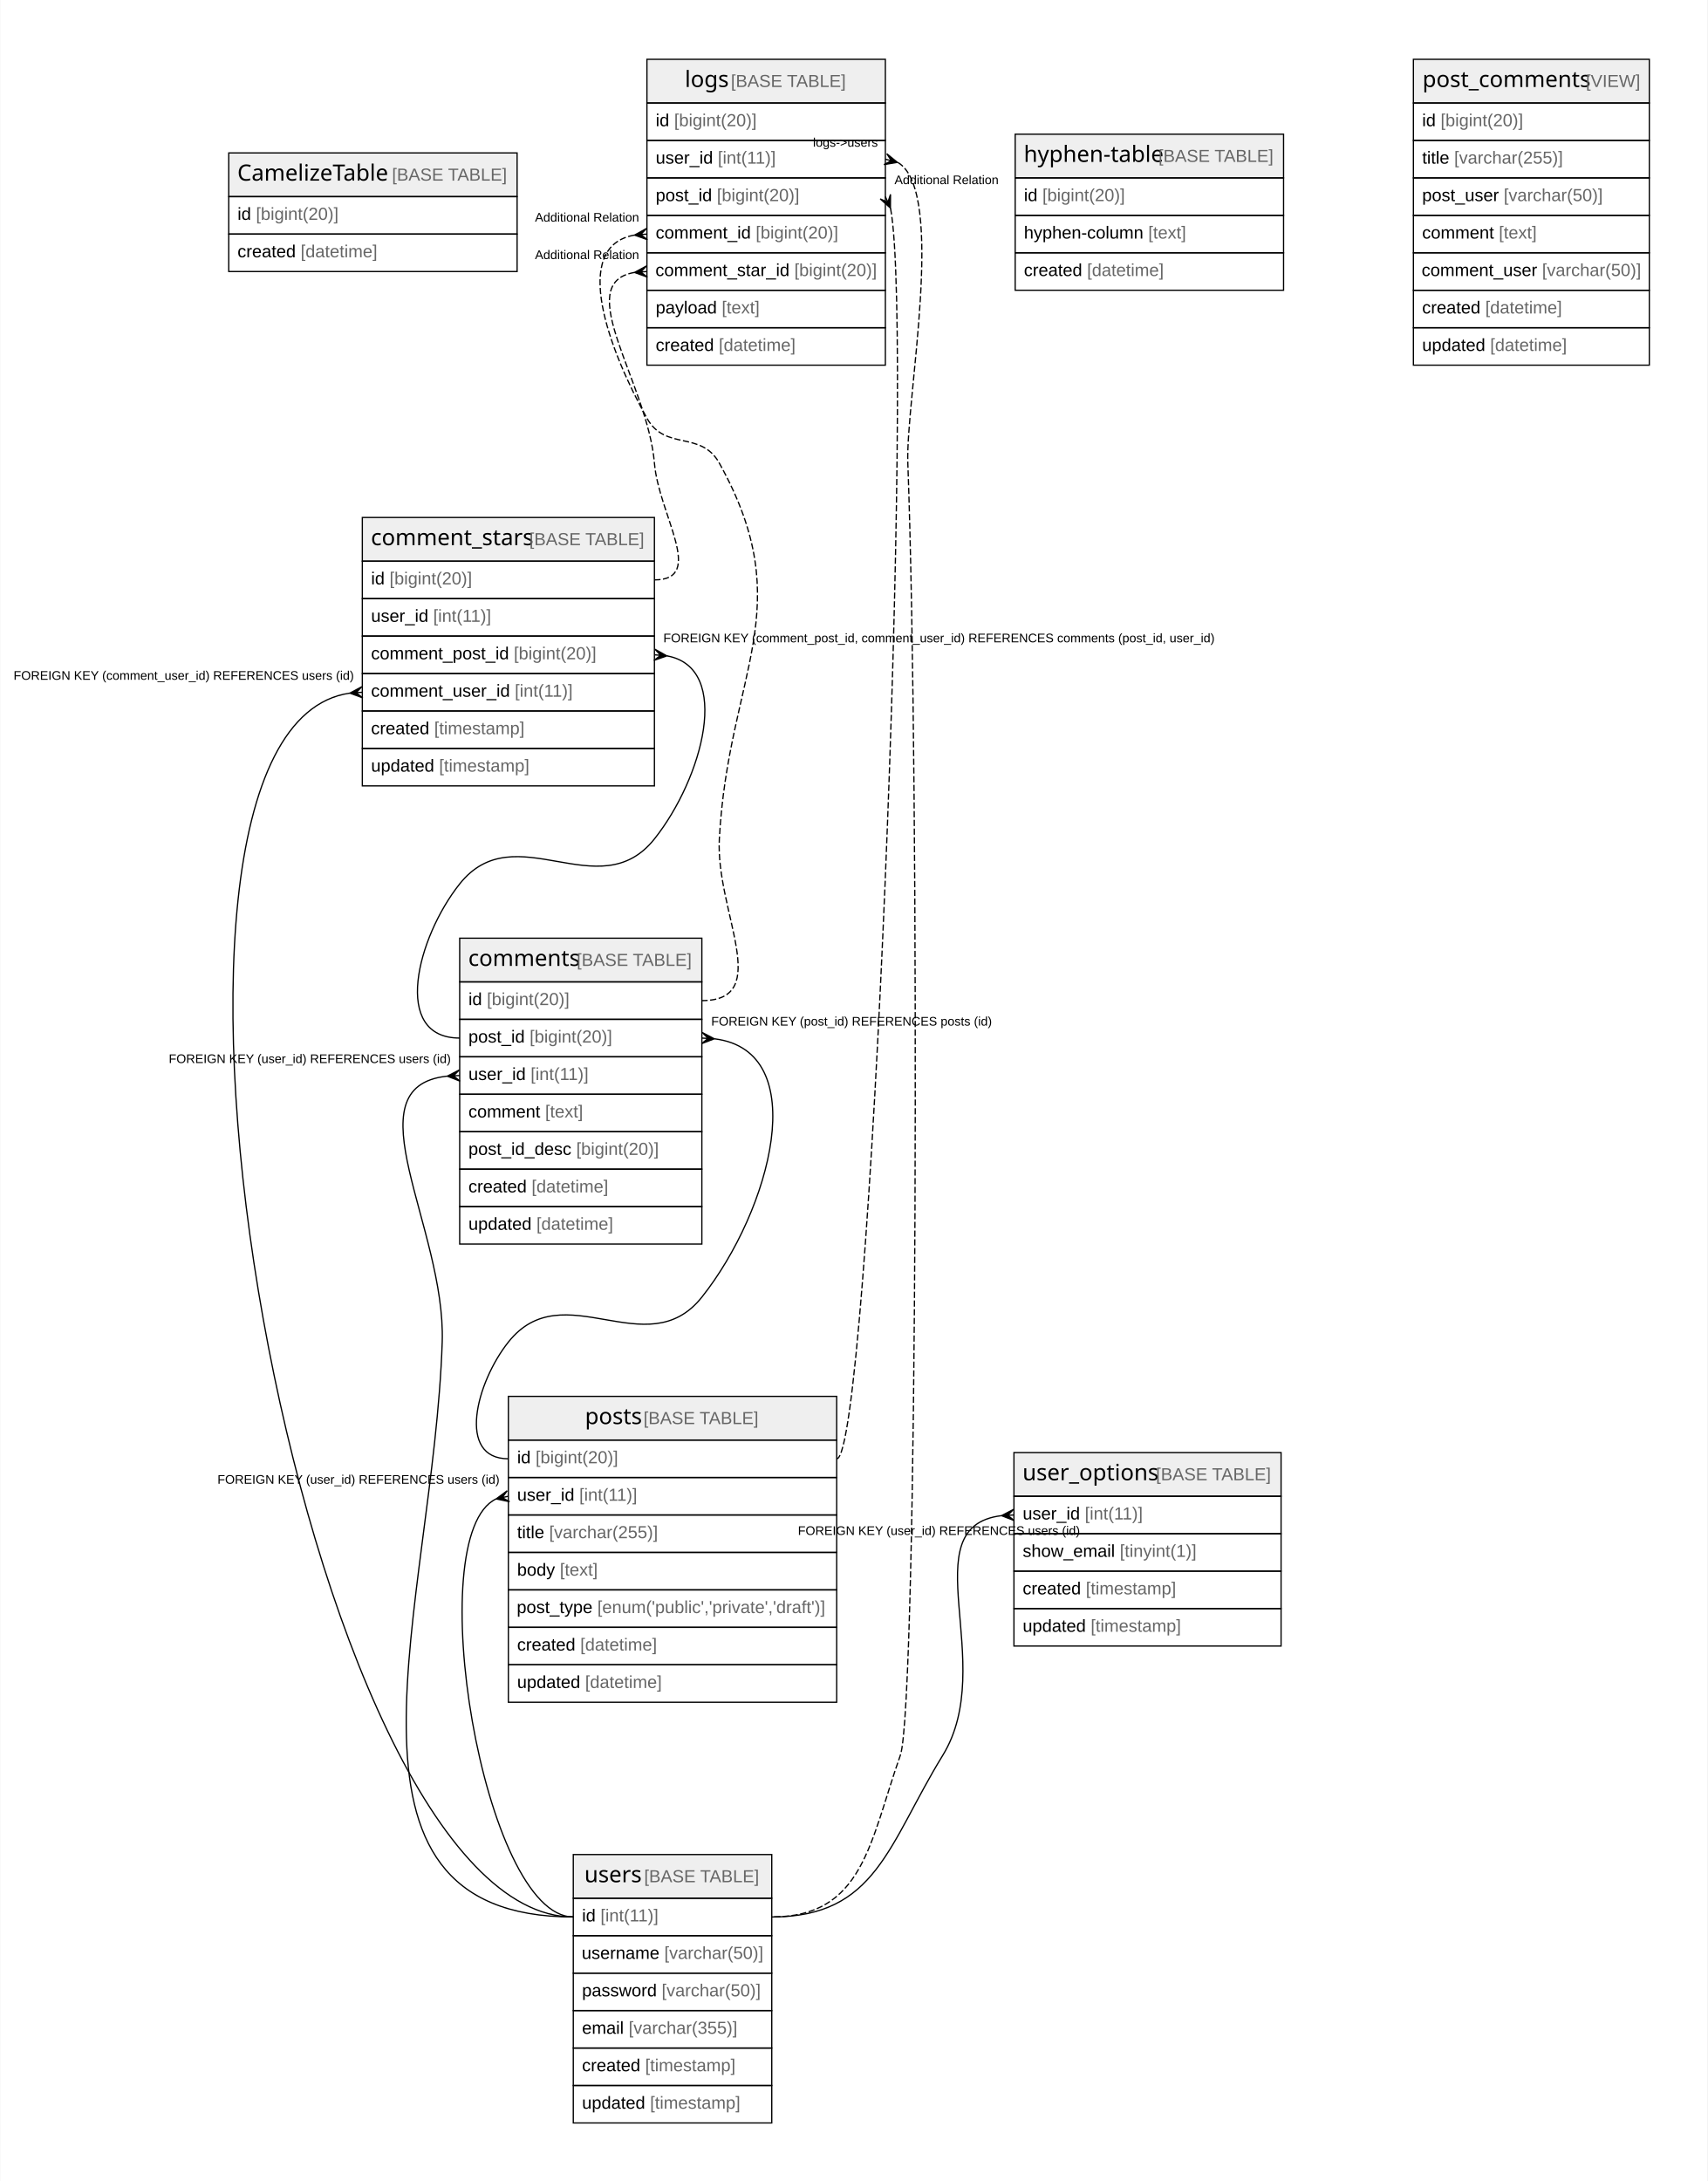
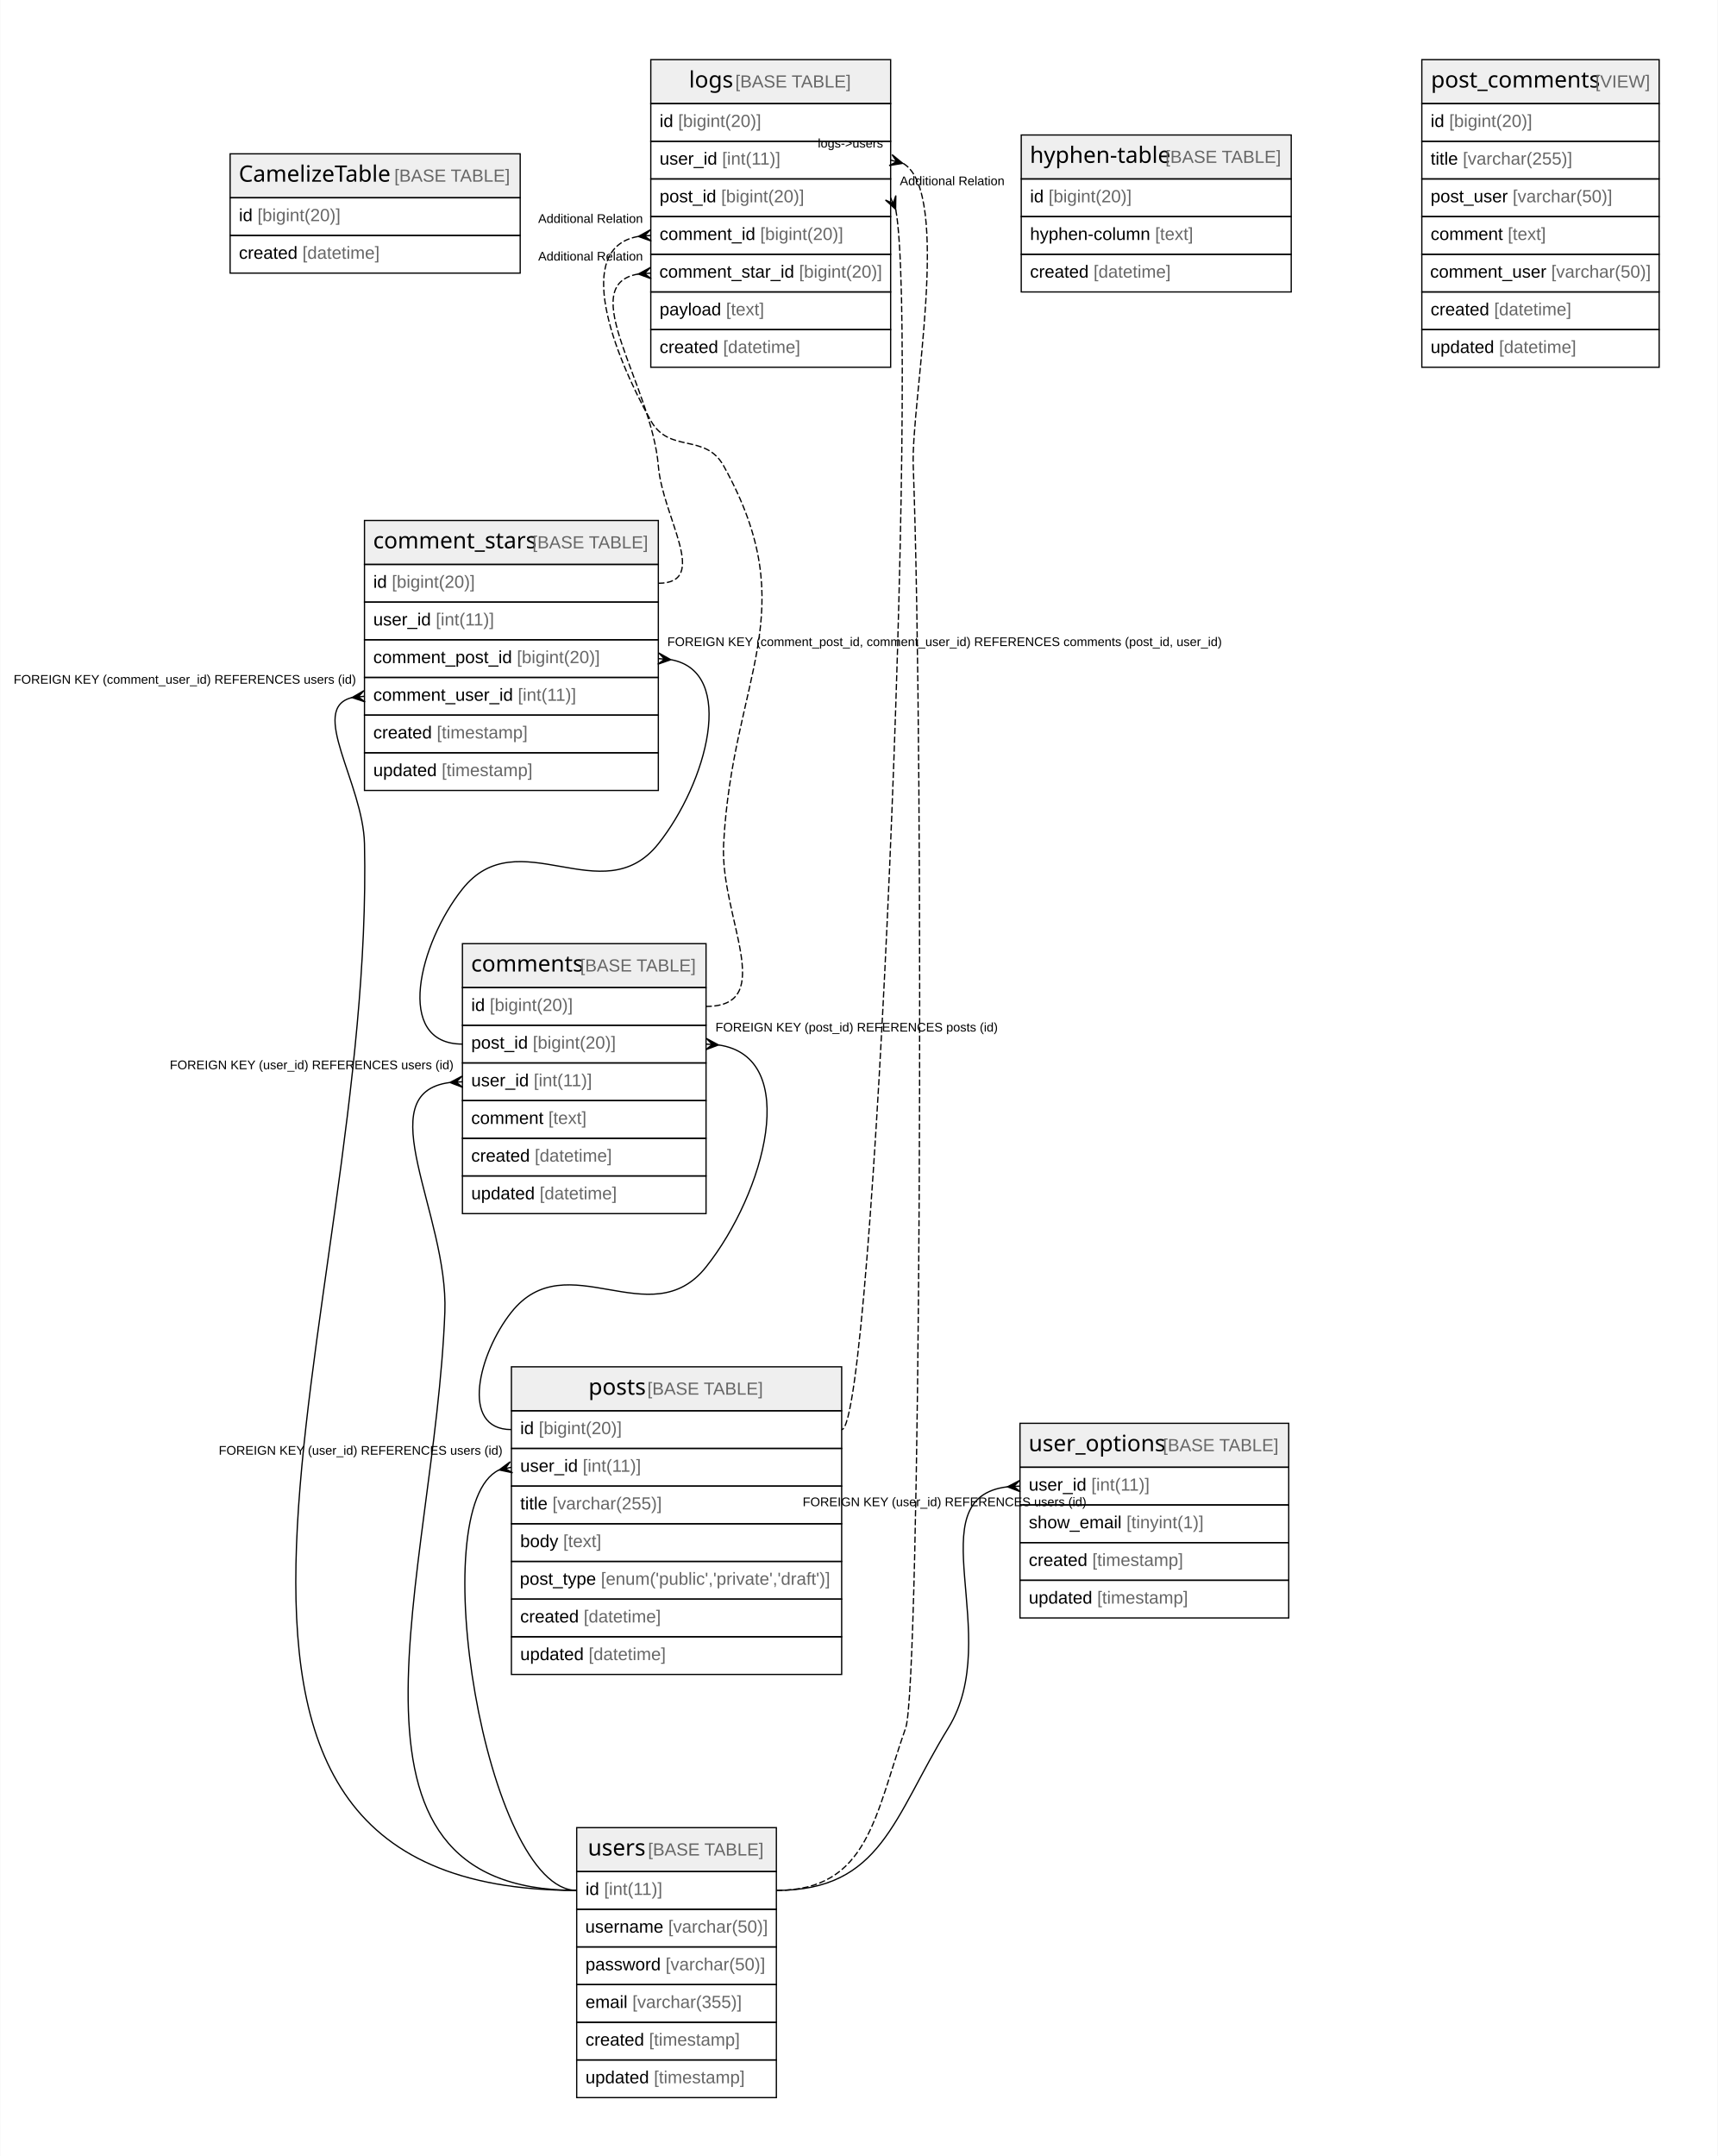
- <svg xmlns="http://www.w3.org/2000/svg" width="1368pt" height="1747pt" viewBox="0.00 0.00 1367.50 1747.00">
-   <g id="graph0" class="graph" transform="scale(1 1) rotate(0) translate(4 1743)">
-     <polygon fill="#ffffff" stroke="transparent" points="-4,4 -4,-1743 1363.5,-1743 1363.5,4 -4,4" />
+ <svg xmlns="http://www.w3.org/2000/svg" width="1368pt" height="1717pt" viewBox="0.00 0.00 1367.50 1717.00">
+   <g id="graph0" class="graph" transform="scale(1 1) rotate(0) translate(4 1713)">
+     <polygon fill="#ffffff" stroke="transparent" points="-4,4 -4,-1713 1363.5,-1713 1363.5,4 -4,4" />
    <g id="node1" class="node">
-       <polygon fill="#efefef" stroke="transparent" points="179,-1585.5 179,-1620.5 410,-1620.5 410,-1585.5 179,-1585.5" />
-       <polygon fill="none" stroke="#000000" points="179,-1585.5 179,-1620.5 410,-1620.5 410,-1585.5 179,-1585.5" />
-       <text text-anchor="start" x="185.872" y="-1598.3" font-family="Arial Bold" font-size="18.00" fill="#000000">CamelizeTable</text>
-       <text text-anchor="start" x="305.874" y="-1598.3" font-family="Arial" font-size="14.00" fill="#000000"> </text>
-       <text text-anchor="start" x="309.765" y="-1598.3" font-family="Arial" font-size="14.00" fill="#666666">[BASE TABLE]</text>
-       <polygon fill="none" stroke="#000000" points="179,-1555.5 179,-1585.5 410,-1585.5 410,-1555.5 179,-1555.5" />
-       <text text-anchor="start" x="186" y="-1566.9" font-family="Arial" font-size="14.00" fill="#000000">id </text>
-       <text text-anchor="start" x="200.78" y="-1566.9" font-family="Arial" font-size="14.00" fill="#666666">[bigint(20)]</text>
+       <polygon fill="#efefef" stroke="transparent" points="179,-1555.5 179,-1590.5 410,-1590.5 410,-1555.5 179,-1555.5" />
+       <polygon fill="none" stroke="#000000" points="179,-1555.5 179,-1590.5 410,-1590.5 410,-1555.5 179,-1555.5" />
+       <text text-anchor="start" x="185.872" y="-1568.3" font-family="Arial Bold" font-size="18.00" fill="#000000">CamelizeTable</text>
+       <text text-anchor="start" x="305.874" y="-1568.3" font-family="Arial" font-size="14.00" fill="#000000"> </text>
+       <text text-anchor="start" x="309.765" y="-1568.3" font-family="Arial" font-size="14.00" fill="#666666">[BASE TABLE]</text>
      <polygon fill="none" stroke="#000000" points="179,-1525.5 179,-1555.5 410,-1555.5 410,-1525.5 179,-1525.5" />
-       <text text-anchor="start" x="186" y="-1536.9" font-family="Arial" font-size="14.00" fill="#000000">created </text>
-       <text text-anchor="start" x="236.572" y="-1536.9" font-family="Arial" font-size="14.00" fill="#666666">[datetime]</text>
+       <text text-anchor="start" x="186" y="-1536.9" font-family="Arial" font-size="14.00" fill="#000000">id </text>
+       <text text-anchor="start" x="200.78" y="-1536.9" font-family="Arial" font-size="14.00" fill="#666666">[bigint(20)]</text>
+       <polygon fill="none" stroke="#000000" points="179,-1495.5 179,-1525.5 410,-1525.5 410,-1495.5 179,-1495.5" />
+       <text text-anchor="start" x="186" y="-1506.9" font-family="Arial" font-size="14.00" fill="#000000">created </text>
+       <text text-anchor="start" x="236.572" y="-1506.9" font-family="Arial" font-size="14.00" fill="#666666">[datetime]</text>
    </g>
    <g id="node2" class="node">
-       <polygon fill="#efefef" stroke="transparent" points="286,-1293.5 286,-1328.5 520,-1328.5 520,-1293.5 286,-1293.5" />
-       <polygon fill="none" stroke="#000000" points="286,-1293.5 286,-1328.5 520,-1328.5 520,-1293.5 286,-1293.5" />
-       <text text-anchor="start" x="292.867" y="-1306.3" font-family="Arial Bold" font-size="18.00" fill="#000000">comment_stars</text>
-       <text text-anchor="start" x="415.879" y="-1306.3" font-family="Arial" font-size="14.00" fill="#000000"> </text>
-       <text text-anchor="start" x="419.77" y="-1306.3" font-family="Arial" font-size="14.00" fill="#666666">[BASE TABLE]</text>
-       <polygon fill="none" stroke="#000000" points="286,-1263.5 286,-1293.5 520,-1293.5 520,-1263.5 286,-1263.5" />
-       <text text-anchor="start" x="293" y="-1274.9" font-family="Arial" font-size="14.00" fill="#000000">id </text>
-       <text text-anchor="start" x="307.78" y="-1274.9" font-family="Arial" font-size="14.00" fill="#666666">[bigint(20)]</text>
+       <polygon fill="#efefef" stroke="transparent" points="286,-1263.5 286,-1298.5 520,-1298.5 520,-1263.5 286,-1263.5" />
+       <polygon fill="none" stroke="#000000" points="286,-1263.5 286,-1298.5 520,-1298.5 520,-1263.5 286,-1263.5" />
+       <text text-anchor="start" x="292.867" y="-1276.3" font-family="Arial Bold" font-size="18.00" fill="#000000">comment_stars</text>
+       <text text-anchor="start" x="415.879" y="-1276.3" font-family="Arial" font-size="14.00" fill="#000000"> </text>
+       <text text-anchor="start" x="419.77" y="-1276.3" font-family="Arial" font-size="14.00" fill="#666666">[BASE TABLE]</text>
      <polygon fill="none" stroke="#000000" points="286,-1233.5 286,-1263.5 520,-1263.5 520,-1233.5 286,-1233.5" />
-       <text text-anchor="start" x="293" y="-1244.9" font-family="Arial" font-size="14.00" fill="#000000">user_id </text>
-       <text text-anchor="start" x="342.788" y="-1244.9" font-family="Arial" font-size="14.00" fill="#666666">[int(11)]</text>
+       <text text-anchor="start" x="293" y="-1244.9" font-family="Arial" font-size="14.00" fill="#000000">id </text>
+       <text text-anchor="start" x="307.78" y="-1244.9" font-family="Arial" font-size="14.00" fill="#666666">[bigint(20)]</text>
      <polygon fill="none" stroke="#000000" points="286,-1203.5 286,-1233.5 520,-1233.5 520,-1203.5 286,-1203.5" />
-       <text text-anchor="start" x="293" y="-1214.9" font-family="Arial" font-size="14.00" fill="#000000">comment_post_id </text>
-       <text text-anchor="start" x="407.36" y="-1214.9" font-family="Arial" font-size="14.00" fill="#666666">[bigint(20)]</text>
+       <text text-anchor="start" x="293" y="-1214.9" font-family="Arial" font-size="14.00" fill="#000000">user_id </text>
+       <text text-anchor="start" x="342.788" y="-1214.9" font-family="Arial" font-size="14.00" fill="#666666">[int(11)]</text>
      <polygon fill="none" stroke="#000000" points="286,-1173.5 286,-1203.5 520,-1203.5 520,-1173.5 286,-1173.5" />
-       <text text-anchor="start" x="293" y="-1184.9" font-family="Arial" font-size="14.00" fill="#000000">comment_user_id </text>
-       <text text-anchor="start" x="408.13" y="-1184.9" font-family="Arial" font-size="14.00" fill="#666666">[int(11)]</text>
+       <text text-anchor="start" x="293" y="-1184.9" font-family="Arial" font-size="14.00" fill="#000000">comment_post_id </text>
+       <text text-anchor="start" x="407.36" y="-1184.9" font-family="Arial" font-size="14.00" fill="#666666">[bigint(20)]</text>
      <polygon fill="none" stroke="#000000" points="286,-1143.5 286,-1173.5 520,-1173.5 520,-1143.5 286,-1143.5" />
-       <text text-anchor="start" x="293" y="-1154.9" font-family="Arial" font-size="14.00" fill="#000000">created </text>
-       <text text-anchor="start" x="343.572" y="-1154.9" font-family="Arial" font-size="14.00" fill="#666666">[timestamp]</text>
+       <text text-anchor="start" x="293" y="-1154.9" font-family="Arial" font-size="14.00" fill="#000000">comment_user_id </text>
+       <text text-anchor="start" x="408.13" y="-1154.9" font-family="Arial" font-size="14.00" fill="#666666">[int(11)]</text>
      <polygon fill="none" stroke="#000000" points="286,-1113.5 286,-1143.5 520,-1143.5 520,-1113.5 286,-1113.5" />
-       <text text-anchor="start" x="293" y="-1124.9" font-family="Arial" font-size="14.00" fill="#000000">updated </text>
-       <text text-anchor="start" x="347.477" y="-1124.9" font-family="Arial" font-size="14.00" fill="#666666">[timestamp]</text>
+       <text text-anchor="start" x="293" y="-1124.9" font-family="Arial" font-size="14.00" fill="#000000">created </text>
+       <text text-anchor="start" x="343.572" y="-1124.9" font-family="Arial" font-size="14.00" fill="#666666">[timestamp]</text>
+       <polygon fill="none" stroke="#000000" points="286,-1083.5 286,-1113.5 520,-1113.5 520,-1083.5 286,-1083.5" />
+       <text text-anchor="start" x="293" y="-1094.9" font-family="Arial" font-size="14.00" fill="#000000">updated </text>
+       <text text-anchor="start" x="347.477" y="-1094.9" font-family="Arial" font-size="14.00" fill="#666666">[timestamp]</text>
    </g>
    <g id="node3" class="node">
-       <polygon fill="#efefef" stroke="transparent" points="364,-956.5 364,-991.5 558,-991.5 558,-956.5 364,-956.5" />
-       <polygon fill="none" stroke="#000000" points="364,-956.5 364,-991.5 558,-991.5 558,-956.5 364,-956.5" />
-       <text text-anchor="start" x="370.87" y="-969.3" font-family="Arial Bold" font-size="18.00" fill="#000000">comments</text>
-       <text text-anchor="start" x="453.876" y="-969.3" font-family="Arial" font-size="14.00" fill="#000000"> </text>
-       <text text-anchor="start" x="457.766" y="-969.3" font-family="Arial" font-size="14.00" fill="#666666">[BASE TABLE]</text>
-       <polygon fill="none" stroke="#000000" points="364,-926.5 364,-956.5 558,-956.5 558,-926.5 364,-926.5" />
-       <text text-anchor="start" x="371" y="-937.9" font-family="Arial" font-size="14.00" fill="#000000">id </text>
-       <text text-anchor="start" x="385.78" y="-937.9" font-family="Arial" font-size="14.00" fill="#666666">[bigint(20)]</text>
+       <polygon fill="#efefef" stroke="transparent" points="364,-926.5 364,-961.5 558,-961.5 558,-926.5 364,-926.5" />
+       <polygon fill="none" stroke="#000000" points="364,-926.5 364,-961.5 558,-961.5 558,-926.5 364,-926.5" />
+       <text text-anchor="start" x="370.87" y="-939.3" font-family="Arial Bold" font-size="18.00" fill="#000000">comments</text>
+       <text text-anchor="start" x="453.876" y="-939.3" font-family="Arial" font-size="14.00" fill="#000000"> </text>
+       <text text-anchor="start" x="457.766" y="-939.3" font-family="Arial" font-size="14.00" fill="#666666">[BASE TABLE]</text>
      <polygon fill="none" stroke="#000000" points="364,-896.5 364,-926.5 558,-926.5 558,-896.5 364,-896.5" />
-       <text text-anchor="start" x="371" y="-907.9" font-family="Arial" font-size="14.00" fill="#000000">post_id </text>
-       <text text-anchor="start" x="420.018" y="-907.9" font-family="Arial" font-size="14.00" fill="#666666">[bigint(20)]</text>
+       <text text-anchor="start" x="371" y="-907.9" font-family="Arial" font-size="14.00" fill="#000000">id </text>
+       <text text-anchor="start" x="385.78" y="-907.9" font-family="Arial" font-size="14.00" fill="#666666">[bigint(20)]</text>
      <polygon fill="none" stroke="#000000" points="364,-866.5 364,-896.5 558,-896.5 558,-866.5 364,-866.5" />
-       <text text-anchor="start" x="371" y="-877.9" font-family="Arial" font-size="14.00" fill="#000000">user_id </text>
-       <text text-anchor="start" x="420.788" y="-877.9" font-family="Arial" font-size="14.00" fill="#666666">[int(11)]</text>
+       <text text-anchor="start" x="371" y="-877.9" font-family="Arial" font-size="14.00" fill="#000000">post_id </text>
+       <text text-anchor="start" x="420.018" y="-877.9" font-family="Arial" font-size="14.00" fill="#666666">[bigint(20)]</text>
      <polygon fill="none" stroke="#000000" points="364,-836.5 364,-866.5 558,-866.5 558,-836.5 364,-836.5" />
-       <text text-anchor="start" x="371" y="-847.9" font-family="Arial" font-size="14.00" fill="#000000">comment </text>
-       <text text-anchor="start" x="432.45" y="-847.9" font-family="Arial" font-size="14.00" fill="#666666">[text]</text>
+       <text text-anchor="start" x="371" y="-847.9" font-family="Arial" font-size="14.00" fill="#000000">user_id </text>
+       <text text-anchor="start" x="420.788" y="-847.9" font-family="Arial" font-size="14.00" fill="#666666">[int(11)]</text>
      <polygon fill="none" stroke="#000000" points="364,-806.5 364,-836.5 558,-836.5 558,-806.5 364,-806.5" />
-       <text text-anchor="start" x="371" y="-817.9" font-family="Arial" font-size="14.00" fill="#000000">post_id_desc </text>
-       <text text-anchor="start" x="457.366" y="-817.9" font-family="Arial" font-size="14.00" fill="#666666">[bigint(20)]</text>
+       <text text-anchor="start" x="371" y="-817.9" font-family="Arial" font-size="14.00" fill="#000000">comment </text>
+       <text text-anchor="start" x="432.45" y="-817.9" font-family="Arial" font-size="14.00" fill="#666666">[text]</text>
      <polygon fill="none" stroke="#000000" points="364,-776.5 364,-806.5 558,-806.5 558,-776.5 364,-776.5" />
      <text text-anchor="start" x="371" y="-787.9" font-family="Arial" font-size="14.00" fill="#000000">created </text>
      <text text-anchor="start" x="421.572" y="-787.9" font-family="Arial" font-size="14.00" fill="#666666">[datetime]</text>
      <polygon fill="none" stroke="#000000" points="364,-746.5 364,-776.5 558,-776.5 558,-746.5 364,-746.5" />
      <text text-anchor="start" x="371" y="-757.9" font-family="Arial" font-size="14.00" fill="#000000">updated </text>
      <text text-anchor="start" x="425.477" y="-757.9" font-family="Arial" font-size="14.00" fill="#666666">[datetime]</text>
    </g>
    <g id="edge2" class="edge">
-       <path fill="none" stroke="#000000" d="M530.284,-1217.6C582.701,-1207.747 558.5,-1119.397 520,-1071 475.702,-1015.315 408.298,-1090.685 364,-1035 329.829,-992.045 309.111,-911.5 364,-911.5" />
-       <polygon fill="#000000" stroke="#000000" points="529.962,-1217.628 519.607,-1214.017 524.981,-1218.064 520,-1218.5 520,-1218.5 520,-1218.5 524.981,-1218.064 520.393,-1222.983 529.962,-1217.628 529.962,-1217.628" />
-       <text text-anchor="start" x="527.144" y="-1228.5" font-family="Arial" font-size="10.00" fill="#000000">FOREIGN KEY (comment_post_id, comment_user_id) REFERENCES comments (post_id, user_id)</text>
+       <path fill="none" stroke="#000000" d="M530.284,-1187.6C582.701,-1177.747 558.5,-1089.397 520,-1041 475.702,-985.315 408.298,-1060.685 364,-1005 329.829,-962.045 309.111,-881.5 364,-881.5" />
+       <polygon fill="#000000" stroke="#000000" points="529.962,-1187.628 519.607,-1184.017 524.981,-1188.064 520,-1188.5 520,-1188.5 520,-1188.5 524.981,-1188.064 520.393,-1192.983 529.962,-1187.628 529.962,-1187.628" />
+       <text text-anchor="start" x="527.144" y="-1198.5" font-family="Arial" font-size="10.00" fill="#000000">FOREIGN KEY (comment_post_id, comment_user_id) REFERENCES comments (post_id, user_id)</text>
    </g>
    <g id="node9" class="node">
      <polygon fill="#efefef" stroke="transparent" points="455,-222.5 455,-257.5 614,-257.5 614,-222.5 455,-222.5" />
      <polygon fill="none" stroke="#000000" points="455,-222.5 455,-257.5 614,-257.5 614,-222.5 455,-222.5" />
      <text text-anchor="start" x="463.871" y="-235.3" font-family="Arial Bold" font-size="18.00" fill="#000000">users</text>
      <text text-anchor="start" x="507.875" y="-235.3" font-family="Arial" font-size="14.00" fill="#000000"> </text>
      <text text-anchor="start" x="511.766" y="-235.3" font-family="Arial" font-size="14.00" fill="#666666">[BASE TABLE]</text>
      <polygon fill="none" stroke="#000000" points="455,-192.5 455,-222.5 614,-222.5 614,-192.5 455,-192.5" />
      <text text-anchor="start" x="462" y="-203.9" font-family="Arial" font-size="14.00" fill="#000000">id </text>
      <text text-anchor="start" x="476.78" y="-203.9" font-family="Arial" font-size="14.00" fill="#666666">[int(11)]</text>
      <polygon fill="none" stroke="#000000" points="455,-162.5 455,-192.5 614,-192.5 614,-162.5 455,-162.5" />
      <text text-anchor="start" x="461.769" y="-173.9" font-family="Arial" font-size="14.00" fill="#000000">username </text>
      <text text-anchor="start" x="527.894" y="-173.9" font-family="Arial" font-size="14.00" fill="#666666">[varchar(50)]</text>
      <polygon fill="none" stroke="#000000" points="455,-132.5 455,-162.5 614,-162.5 614,-132.5 455,-132.5" />
      <text text-anchor="start" x="462" y="-143.9" font-family="Arial" font-size="14.00" fill="#000000">password </text>
      <text text-anchor="start" x="525.788" y="-143.9" font-family="Arial" font-size="14.00" fill="#666666">[varchar(50)]</text>
      <polygon fill="none" stroke="#000000" points="455,-102.5 455,-132.5 614,-132.5 614,-102.5 455,-102.5" />
      <text text-anchor="start" x="462" y="-113.9" font-family="Arial" font-size="14.00" fill="#000000">email </text>
      <text text-anchor="start" x="499.33" y="-113.9" font-family="Arial" font-size="14.00" fill="#666666">[varchar(355)]</text>
      <polygon fill="none" stroke="#000000" points="455,-72.5 455,-102.5 614,-102.5 614,-72.5 455,-72.5" />
      <text text-anchor="start" x="462" y="-83.9" font-family="Arial" font-size="14.00" fill="#000000">created </text>
      <text text-anchor="start" x="512.572" y="-83.9" font-family="Arial" font-size="14.00" fill="#666666">[timestamp]</text>
      <polygon fill="none" stroke="#000000" points="455,-42.5 455,-72.5 614,-72.5 614,-42.5 455,-42.5" />
      <text text-anchor="start" x="462" y="-53.9" font-family="Arial" font-size="14.00" fill="#000000">updated </text>
      <text text-anchor="start" x="516.477" y="-53.9" font-family="Arial" font-size="14.00" fill="#666666">[timestamp]</text>
    </g>
    <g id="edge1" class="edge">
-       <path fill="none" stroke="#000000" d="M275.915,-1187.789C70.083,-1158.083 237.245,-207.5 455,-207.5" />
-       <polygon fill="#000000" stroke="#000000" points="276.025,-1187.797 285.683,-1192.989 281.012,-1188.148 286,-1188.5 286,-1188.5 286,-1188.5 281.012,-1188.148 286.317,-1184.011 276.025,-1187.797 276.025,-1187.797" />
-       <text text-anchor="start" x="6.609" y="-1198.5" font-family="Arial" font-size="10.00" fill="#000000">FOREIGN KEY (comment_user_id) REFERENCES users (id)</text>
+       <path fill="none" stroke="#000000" d="M276.017,-1157.453C241.084,-1148.88 284.936,-1089.335 286,-1041 294.316,-663.109 77.017,-207.5 455,-207.5" />
+       <polygon fill="#000000" stroke="#000000" points="276.055,-1157.457 285.531,-1162.976 281.027,-1157.978 286,-1158.5 286,-1158.5 286,-1158.5 281.027,-1157.978 286.469,-1154.024 276.055,-1157.457 276.055,-1157.457" />
+       <text text-anchor="start" x="6.609" y="-1168.5" font-family="Arial" font-size="10.00" fill="#000000">FOREIGN KEY (comment_user_id) REFERENCES users (id)</text>
    </g>
    <g id="node7" class="node">
      <polygon fill="#efefef" stroke="transparent" points="403,-589.5 403,-624.5 666,-624.5 666,-589.5 403,-589.5" />
      <polygon fill="none" stroke="#000000" points="403,-589.5 403,-624.5 666,-624.5 666,-589.5 403,-589.5" />
      <text text-anchor="start" x="464.366" y="-602.3" font-family="Arial Bold" font-size="18.00" fill="#000000">posts</text>
      <text text-anchor="start" x="507.38" y="-602.3" font-family="Arial" font-size="14.00" fill="#000000"> </text>
      <text text-anchor="start" x="511.271" y="-602.3" font-family="Arial" font-size="14.00" fill="#666666">[BASE TABLE]</text>
      <polygon fill="none" stroke="#000000" points="403,-559.5 403,-589.5 666,-589.5 666,-559.5 403,-559.5" />
      <text text-anchor="start" x="410" y="-570.9" font-family="Arial" font-size="14.00" fill="#000000">id </text>
      <text text-anchor="start" x="424.78" y="-570.9" font-family="Arial" font-size="14.00" fill="#666666">[bigint(20)]</text>
      <polygon fill="none" stroke="#000000" points="403,-529.5 403,-559.5 666,-559.5 666,-529.5 403,-529.5" />
      <text text-anchor="start" x="410" y="-540.9" font-family="Arial" font-size="14.00" fill="#000000">user_id </text>
      <text text-anchor="start" x="459.788" y="-540.9" font-family="Arial" font-size="14.00" fill="#666666">[int(11)]</text>
      <polygon fill="none" stroke="#000000" points="403,-499.5 403,-529.5 666,-529.5 666,-499.5 403,-499.5" />
      <text text-anchor="start" x="410" y="-510.9" font-family="Arial" font-size="14.00" fill="#000000">title </text>
      <text text-anchor="start" x="435.668" y="-510.9" font-family="Arial" font-size="14.00" fill="#666666">[varchar(255)]</text>
      <polygon fill="none" stroke="#000000" points="403,-469.5 403,-499.5 666,-499.5 666,-469.5 403,-469.5" />
      <text text-anchor="start" x="410" y="-480.9" font-family="Arial" font-size="14.00" fill="#000000">body </text>
      <text text-anchor="start" x="444.238" y="-480.9" font-family="Arial" font-size="14.00" fill="#666666">[text]</text>
      <polygon fill="none" stroke="#000000" points="403,-439.5 403,-469.5 666,-469.5 666,-439.5 403,-439.5" />
      <text text-anchor="start" x="409.697" y="-450.9" font-family="Arial" font-size="14.00" fill="#000000">post_type </text>
      <text text-anchor="start" x="474.282" y="-450.9" font-family="Arial" font-size="14.00" fill="#666666">[enum('public','private','draft')]</text>
      <polygon fill="none" stroke="#000000" points="403,-409.5 403,-439.5 666,-439.5 666,-409.5 403,-409.5" />
      <text text-anchor="start" x="410" y="-420.9" font-family="Arial" font-size="14.00" fill="#000000">created </text>
      <text text-anchor="start" x="460.572" y="-420.9" font-family="Arial" font-size="14.00" fill="#666666">[datetime]</text>
      <polygon fill="none" stroke="#000000" points="403,-379.5 403,-409.5 666,-409.5 666,-379.5 403,-379.5" />
      <text text-anchor="start" x="410" y="-390.9" font-family="Arial" font-size="14.00" fill="#000000">updated </text>
      <text text-anchor="start" x="464.477" y="-390.9" font-family="Arial" font-size="14.00" fill="#666666">[datetime]</text>
    </g>
    <g id="edge3" class="edge">
-       <path fill="none" stroke="#000000" d="M568.232,-910.893C647.464,-901.027 613.121,-773.391 558,-704 514.011,-648.623 446.989,-723.377 403,-668 377.152,-635.461 361.444,-574.5 403,-574.5" />
-       <polygon fill="#000000" stroke="#000000" points="567.982,-910.907 557.733,-907.008 562.991,-911.204 558,-911.5 558,-911.5 558,-911.5 562.991,-911.204 558.267,-915.992 567.982,-910.907 567.982,-910.907" />
-       <text text-anchor="start" x="565.495" y="-921.5" font-family="Arial" font-size="10.00" fill="#000000">FOREIGN KEY (post_id) REFERENCES posts (id)</text>
+       <path fill="none" stroke="#000000" d="M567.981,-880.815C634.171,-871.211 604.865,-762.997 558,-704 514.011,-648.623 446.989,-723.377 403,-668 377.152,-635.461 361.444,-574.5 403,-574.5" />
+       <polygon fill="#000000" stroke="#000000" points="567.976,-880.815 557.692,-877.011 562.988,-881.158 558,-881.5 558,-881.5 558,-881.5 562.988,-881.158 558.308,-885.989 567.976,-880.815 567.976,-880.815" />
+       <text text-anchor="start" x="565.495" y="-891.5" font-family="Arial" font-size="10.00" fill="#000000">FOREIGN KEY (post_id) REFERENCES posts (id)</text>
    </g>
    <g id="edge4" class="edge">
-       <path fill="none" stroke="#000000" d="M353.661,-880.966C275.353,-872.281 352.991,-759.329 350,-668 343.128,-458.193 245.08,-207.5 455,-207.5" />
-       <polygon fill="#000000" stroke="#000000" points="354.013,-880.984 363.768,-885.994 359.007,-881.242 364,-881.5 364,-881.5 364,-881.5 359.007,-881.242 364.232,-877.006 354.013,-880.984 354.013,-880.984" />
-       <text text-anchor="start" x="130.945" y="-891.5" font-family="Arial" font-size="10.00" fill="#000000">FOREIGN KEY (user_id) REFERENCES users (id)</text>
+       <path fill="none" stroke="#000000" d="M353.881,-850.895C288.428,-842.397 352.974,-746.062 350,-668 342.01,-458.233 245.08,-207.5 455,-207.5" />
+       <polygon fill="#000000" stroke="#000000" points="354.018,-850.903 363.731,-855.992 359.009,-851.202 364,-851.5 364,-851.5 364,-851.5 359.009,-851.202 364.269,-847.008 354.018,-850.903 354.018,-850.903" />
+       <text text-anchor="start" x="130.945" y="-861.5" font-family="Arial" font-size="10.00" fill="#000000">FOREIGN KEY (user_id) REFERENCES users (id)</text>
    </g>
    <g id="node4" class="node">
-       <polygon fill="#efefef" stroke="transparent" points="809,-1600.5 809,-1635.5 1024,-1635.5 1024,-1600.5 809,-1600.5" />
-       <polygon fill="none" stroke="#000000" points="809,-1600.5 809,-1635.5 1024,-1635.5 1024,-1600.5 809,-1600.5" />
-       <text text-anchor="start" x="815.854" y="-1613.3" font-family="Arial Bold" font-size="18.00" fill="#000000">hyphen-table</text>
-       <text text-anchor="start" x="919.892" y="-1613.3" font-family="Arial" font-size="14.00" fill="#000000"> </text>
-       <text text-anchor="start" x="923.783" y="-1613.3" font-family="Arial" font-size="14.00" fill="#666666">[BASE TABLE]</text>
-       <polygon fill="none" stroke="#000000" points="809,-1570.5 809,-1600.5 1024,-1600.5 1024,-1570.5 809,-1570.5" />
-       <text text-anchor="start" x="816" y="-1581.9" font-family="Arial" font-size="14.00" fill="#000000">id </text>
-       <text text-anchor="start" x="830.78" y="-1581.9" font-family="Arial" font-size="14.00" fill="#666666">[bigint(20)]</text>
+       <polygon fill="#efefef" stroke="transparent" points="809,-1570.5 809,-1605.5 1024,-1605.5 1024,-1570.5 809,-1570.5" />
+       <polygon fill="none" stroke="#000000" points="809,-1570.5 809,-1605.5 1024,-1605.5 1024,-1570.5 809,-1570.5" />
+       <text text-anchor="start" x="815.854" y="-1583.3" font-family="Arial Bold" font-size="18.00" fill="#000000">hyphen-table</text>
+       <text text-anchor="start" x="919.892" y="-1583.3" font-family="Arial" font-size="14.00" fill="#000000"> </text>
+       <text text-anchor="start" x="923.783" y="-1583.3" font-family="Arial" font-size="14.00" fill="#666666">[BASE TABLE]</text>
      <polygon fill="none" stroke="#000000" points="809,-1540.5 809,-1570.5 1024,-1570.5 1024,-1540.5 809,-1540.5" />
-       <text text-anchor="start" x="816" y="-1551.9" font-family="Arial" font-size="14.00" fill="#000000">hyphen-column </text>
-       <text text-anchor="start" x="915.579" y="-1551.9" font-family="Arial" font-size="14.00" fill="#666666">[text]</text>
+       <text text-anchor="start" x="816" y="-1551.9" font-family="Arial" font-size="14.00" fill="#000000">id </text>
+       <text text-anchor="start" x="830.78" y="-1551.9" font-family="Arial" font-size="14.00" fill="#666666">[bigint(20)]</text>
      <polygon fill="none" stroke="#000000" points="809,-1510.5 809,-1540.5 1024,-1540.5 1024,-1510.5 809,-1510.5" />
-       <text text-anchor="start" x="816" y="-1521.9" font-family="Arial" font-size="14.00" fill="#000000">created </text>
-       <text text-anchor="start" x="866.572" y="-1521.9" font-family="Arial" font-size="14.00" fill="#666666">[datetime]</text>
+       <text text-anchor="start" x="816" y="-1521.9" font-family="Arial" font-size="14.00" fill="#000000">hyphen-column </text>
+       <text text-anchor="start" x="915.579" y="-1521.9" font-family="Arial" font-size="14.00" fill="#666666">[text]</text>
+       <polygon fill="none" stroke="#000000" points="809,-1480.5 809,-1510.5 1024,-1510.5 1024,-1480.5 809,-1480.5" />
+       <text text-anchor="start" x="816" y="-1491.9" font-family="Arial" font-size="14.00" fill="#000000">created </text>
+       <text text-anchor="start" x="866.572" y="-1491.9" font-family="Arial" font-size="14.00" fill="#666666">[datetime]</text>
    </g>
    <g id="node5" class="node">
-       <polygon fill="#efefef" stroke="transparent" points="514,-1660.5 514,-1695.5 705,-1695.5 705,-1660.5 514,-1660.5" />
-       <polygon fill="none" stroke="#000000" points="514,-1660.5 514,-1695.5 705,-1695.5 705,-1660.5 514,-1660.5" />
-       <text text-anchor="start" x="544.37" y="-1673.3" font-family="Arial Bold" font-size="18.00" fill="#000000">logs</text>
-       <text text-anchor="start" x="577.376" y="-1673.3" font-family="Arial" font-size="14.00" fill="#000000"> </text>
-       <text text-anchor="start" x="581.267" y="-1673.3" font-family="Arial" font-size="14.00" fill="#666666">[BASE TABLE]</text>
-       <polygon fill="none" stroke="#000000" points="514,-1630.5 514,-1660.5 705,-1660.5 705,-1630.5 514,-1630.5" />
-       <text text-anchor="start" x="521" y="-1641.9" font-family="Arial" font-size="14.00" fill="#000000">id </text>
-       <text text-anchor="start" x="535.78" y="-1641.9" font-family="Arial" font-size="14.00" fill="#666666">[bigint(20)]</text>
+       <polygon fill="#efefef" stroke="transparent" points="514,-1630.5 514,-1665.5 705,-1665.5 705,-1630.5 514,-1630.5" />
+       <polygon fill="none" stroke="#000000" points="514,-1630.5 514,-1665.5 705,-1665.5 705,-1630.5 514,-1630.5" />
+       <text text-anchor="start" x="544.37" y="-1643.3" font-family="Arial Bold" font-size="18.00" fill="#000000">logs</text>
+       <text text-anchor="start" x="577.376" y="-1643.3" font-family="Arial" font-size="14.00" fill="#000000"> </text>
+       <text text-anchor="start" x="581.267" y="-1643.3" font-family="Arial" font-size="14.00" fill="#666666">[BASE TABLE]</text>
      <polygon fill="none" stroke="#000000" points="514,-1600.5 514,-1630.5 705,-1630.5 705,-1600.5 514,-1600.5" />
-       <text text-anchor="start" x="521" y="-1611.9" font-family="Arial" font-size="14.00" fill="#000000">user_id </text>
-       <text text-anchor="start" x="570.788" y="-1611.9" font-family="Arial" font-size="14.00" fill="#666666">[int(11)]</text>
+       <text text-anchor="start" x="521" y="-1611.9" font-family="Arial" font-size="14.00" fill="#000000">id </text>
+       <text text-anchor="start" x="535.78" y="-1611.9" font-family="Arial" font-size="14.00" fill="#666666">[bigint(20)]</text>
      <polygon fill="none" stroke="#000000" points="514,-1570.5 514,-1600.5 705,-1600.5 705,-1570.5 514,-1570.5" />
-       <text text-anchor="start" x="521" y="-1581.9" font-family="Arial" font-size="14.00" fill="#000000">post_id </text>
-       <text text-anchor="start" x="570.018" y="-1581.9" font-family="Arial" font-size="14.00" fill="#666666">[bigint(20)]</text>
+       <text text-anchor="start" x="521" y="-1581.9" font-family="Arial" font-size="14.00" fill="#000000">user_id </text>
+       <text text-anchor="start" x="570.788" y="-1581.9" font-family="Arial" font-size="14.00" fill="#666666">[int(11)]</text>
      <polygon fill="none" stroke="#000000" points="514,-1540.5 514,-1570.5 705,-1570.5 705,-1540.5 514,-1540.5" />
-       <text text-anchor="start" x="521" y="-1551.9" font-family="Arial" font-size="14.00" fill="#000000">comment_id </text>
-       <text text-anchor="start" x="601.122" y="-1551.9" font-family="Arial" font-size="14.00" fill="#666666">[bigint(20)]</text>
+       <text text-anchor="start" x="521" y="-1551.9" font-family="Arial" font-size="14.00" fill="#000000">post_id </text>
+       <text text-anchor="start" x="570.018" y="-1551.9" font-family="Arial" font-size="14.00" fill="#666666">[bigint(20)]</text>
      <polygon fill="none" stroke="#000000" points="514,-1510.5 514,-1540.5 705,-1540.5 705,-1510.5 514,-1510.5" />
-       <text text-anchor="start" x="520.821" y="-1521.9" font-family="Arial" font-size="14.00" fill="#000000">comment_star_id </text>
-       <text text-anchor="start" x="632.06" y="-1521.9" font-family="Arial" font-size="14.00" fill="#666666">[bigint(20)]</text>
+       <text text-anchor="start" x="521" y="-1521.9" font-family="Arial" font-size="14.00" fill="#000000">comment_id </text>
+       <text text-anchor="start" x="601.122" y="-1521.9" font-family="Arial" font-size="14.00" fill="#666666">[bigint(20)]</text>
      <polygon fill="none" stroke="#000000" points="514,-1480.5 514,-1510.5 705,-1510.5 705,-1480.5 514,-1480.5" />
-       <text text-anchor="start" x="521" y="-1491.9" font-family="Arial" font-size="14.00" fill="#000000">payload </text>
-       <text text-anchor="start" x="573.91" y="-1491.9" font-family="Arial" font-size="14.00" fill="#666666">[text]</text>
+       <text text-anchor="start" x="520.821" y="-1491.9" font-family="Arial" font-size="14.00" fill="#000000">comment_star_id </text>
+       <text text-anchor="start" x="632.06" y="-1491.9" font-family="Arial" font-size="14.00" fill="#666666">[bigint(20)]</text>
      <polygon fill="none" stroke="#000000" points="514,-1450.5 514,-1480.5 705,-1480.5 705,-1450.5 514,-1450.5" />
-       <text text-anchor="start" x="521" y="-1461.9" font-family="Arial" font-size="14.00" fill="#000000">created </text>
-       <text text-anchor="start" x="571.572" y="-1461.9" font-family="Arial" font-size="14.00" fill="#666666">[datetime]</text>
+       <text text-anchor="start" x="521" y="-1461.9" font-family="Arial" font-size="14.00" fill="#000000">payload </text>
+       <text text-anchor="start" x="573.91" y="-1461.9" font-family="Arial" font-size="14.00" fill="#666666">[text]</text>
+       <polygon fill="none" stroke="#000000" points="514,-1420.5 514,-1450.5 705,-1450.5 705,-1420.5 514,-1420.5" />
+       <text text-anchor="start" x="521" y="-1431.9" font-family="Arial" font-size="14.00" fill="#000000">created </text>
+       <text text-anchor="start" x="571.572" y="-1431.9" font-family="Arial" font-size="14.00" fill="#666666">[datetime]</text>
    </g>
    <g id="edge10" class="edge">
-       <path fill="none" stroke="#000000" stroke-dasharray="5,2" d="M503.995,-1524.75C453.045,-1516.205 514.677,-1436.321 520,-1372 523.428,-1330.586 561.556,-1278.5 520,-1278.5" />
-       <polygon fill="#000000" stroke="#000000" points="504.028,-1524.753 513.664,-1529.987 509.014,-1525.126 514,-1525.5 514,-1525.5 514,-1525.5 509.014,-1525.126 514.336,-1521.013 504.028,-1524.753 504.028,-1524.753" />
+       <path fill="none" stroke="#000000" stroke-dasharray="5,2" d="M503.995,-1494.75C453.045,-1486.205 514.677,-1406.321 520,-1342 523.428,-1300.586 561.556,-1248.5 520,-1248.5" />
+       <polygon fill="#000000" stroke="#000000" points="504.028,-1494.753 513.664,-1499.987 509.014,-1495.126 514,-1495.5 514,-1495.5 514,-1495.5 509.014,-1495.126 514.336,-1491.013 504.028,-1494.753 504.028,-1494.753" />
+       <text text-anchor="start" x="424.325" y="-1505.5" font-family="Arial" font-size="10.00" fill="#000000">Additional Relation</text>
+     </g>
+     <g id="edge9" class="edge">
+       <path fill="none" stroke="#000000" stroke-dasharray="5,2" d="M503.798,-1524.654C452.255,-1515.386 483.937,-1432.043 514,-1378 528.749,-1351.486 557.251,-1368.514 572,-1342 637.033,-1225.093 579.2,-1174.584 572,-1041 568.884,-983.193 615.891,-911.5 558,-911.5" />
+       <polygon fill="#000000" stroke="#000000" points="504.034,-1524.674 513.628,-1529.985 509.017,-1525.087 514,-1525.5 514,-1525.5 514,-1525.5 509.017,-1525.087 514.372,-1521.015 504.034,-1524.674 504.034,-1524.674" />
      <text text-anchor="start" x="424.325" y="-1535.5" font-family="Arial" font-size="10.00" fill="#000000">Additional Relation</text>
    </g>
-     <g id="edge9" class="edge">
-       <path fill="none" stroke="#000000" stroke-dasharray="5,2" d="M503.798,-1554.654C452.255,-1545.386 483.937,-1462.043 514,-1408 528.749,-1381.486 557.251,-1398.514 572,-1372 637.033,-1255.093 579.2,-1204.584 572,-1071 568.884,-1013.193 615.891,-941.5 558,-941.5" />
-       <polygon fill="#000000" stroke="#000000" points="504.034,-1554.674 513.628,-1559.985 509.017,-1555.087 514,-1555.5 514,-1555.5 514,-1555.5 509.017,-1555.087 514.372,-1551.015 504.034,-1554.674 504.034,-1554.674" />
-       <text text-anchor="start" x="424.325" y="-1565.5" font-family="Arial" font-size="10.00" fill="#000000">Additional Relation</text>
-     </g>
    <g id="edge8" class="edge">
-       <path fill="none" stroke="#000000" stroke-dasharray="5,2" d="M709.144,-1576.137C728.721,-1474.216 692.512,-574.5 666,-574.5" />
-       <polygon fill="#000000" stroke="#000000" points="709.047,-1576.356 700.885,-1583.679 707.024,-1580.928 705,-1585.5 705,-1585.5 705,-1585.5 707.024,-1580.928 709.115,-1587.321 709.047,-1576.356 709.047,-1576.356" />
-       <text text-anchor="start" x="712.324" y="-1595.5" font-family="Arial" font-size="10.00" fill="#000000">Additional Relation</text>
+       <path fill="none" stroke="#000000" stroke-dasharray="5,2" d="M709.069,-1546.105C727.816,-1445.712 691.7,-574.5 666,-574.5" />
+       <polygon fill="#000000" stroke="#000000" points="708.974,-1546.324 700.871,-1553.712 706.987,-1550.912 705,-1555.5 705,-1555.5 705,-1555.5 706.987,-1550.912 709.129,-1557.288 708.974,-1546.324 708.974,-1546.324" />
+       <text text-anchor="start" x="712.324" y="-1565.5" font-family="Arial" font-size="10.00" fill="#000000">Additional Relation</text>
    </g>
    <g id="edge7" class="edge">
-       <path fill="none" stroke="#000000" stroke-dasharray="5,2" d="M715.119,-1612.805C754.077,-1589.551 721.139,-1422.409 723,-1372 732.423,-1116.705 730.886,-376.25 717,-337 692.472,-267.67 687.541,-207.5 614,-207.5" />
-       <polygon fill="#000000" stroke="#000000" points="714.663,-1612.927 703.842,-1611.151 709.832,-1614.213 705,-1615.5 705,-1615.5 705,-1615.5 709.832,-1614.213 706.158,-1619.849 714.663,-1612.927 714.663,-1612.927" />
-       <text text-anchor="start" x="647.024" y="-1625.5" font-family="Arial" font-size="10.00" fill="#000000">logs-&gt;users</text>
+       <path fill="none" stroke="#000000" stroke-dasharray="5,2" d="M715.119,-1582.805C754.077,-1559.551 721.139,-1392.409 723,-1342 731.917,-1100.428 728.715,-370.096 717,-337 692.46,-267.674 687.541,-207.5 614,-207.5" />
+       <polygon fill="#000000" stroke="#000000" points="714.663,-1582.927 703.842,-1581.151 709.832,-1584.213 705,-1585.5 705,-1585.5 705,-1585.5 709.832,-1584.213 706.158,-1589.849 714.663,-1582.927 714.663,-1582.927" />
+       <text text-anchor="start" x="647.024" y="-1595.5" font-family="Arial" font-size="10.00" fill="#000000">logs-&gt;users</text>
    </g>
    <g id="node6" class="node">
-       <polygon fill="#efefef" stroke="transparent" points="1128,-1660.5 1128,-1695.5 1317,-1695.5 1317,-1660.5 1128,-1660.5" />
-       <polygon fill="none" stroke="#000000" points="1128,-1660.5 1128,-1695.5 1317,-1695.5 1317,-1660.5 1128,-1660.5" />
-       <text text-anchor="start" x="1135.262" y="-1673.3" font-family="Arial Bold" font-size="18.00" fill="#000000">post_comments</text>
-       <text text-anchor="start" x="1262.288" y="-1673.3" font-family="Arial" font-size="14.00" fill="#000000"> </text>
-       <text text-anchor="start" x="1266.178" y="-1673.3" font-family="Arial" font-size="14.00" fill="#666666">[VIEW]</text>
-       <polygon fill="none" stroke="#000000" points="1128,-1630.5 1128,-1660.5 1317,-1660.5 1317,-1630.5 1128,-1630.5" />
-       <text text-anchor="start" x="1135" y="-1641.9" font-family="Arial" font-size="14.00" fill="#000000">id </text>
-       <text text-anchor="start" x="1149.78" y="-1641.9" font-family="Arial" font-size="14.00" fill="#666666">[bigint(20)]</text>
+       <polygon fill="#efefef" stroke="transparent" points="1128,-1630.5 1128,-1665.5 1317,-1665.5 1317,-1630.5 1128,-1630.5" />
+       <polygon fill="none" stroke="#000000" points="1128,-1630.5 1128,-1665.5 1317,-1665.5 1317,-1630.5 1128,-1630.5" />
+       <text text-anchor="start" x="1135.262" y="-1643.3" font-family="Arial Bold" font-size="18.00" fill="#000000">post_comments</text>
+       <text text-anchor="start" x="1262.288" y="-1643.3" font-family="Arial" font-size="14.00" fill="#000000"> </text>
+       <text text-anchor="start" x="1266.178" y="-1643.3" font-family="Arial" font-size="14.00" fill="#666666">[VIEW]</text>
      <polygon fill="none" stroke="#000000" points="1128,-1600.5 1128,-1630.5 1317,-1630.5 1317,-1600.5 1128,-1600.5" />
-       <text text-anchor="start" x="1135" y="-1611.9" font-family="Arial" font-size="14.00" fill="#000000">title </text>
-       <text text-anchor="start" x="1160.668" y="-1611.9" font-family="Arial" font-size="14.00" fill="#666666">[varchar(255)]</text>
+       <text text-anchor="start" x="1135" y="-1611.9" font-family="Arial" font-size="14.00" fill="#000000">id </text>
+       <text text-anchor="start" x="1149.78" y="-1611.9" font-family="Arial" font-size="14.00" fill="#666666">[bigint(20)]</text>
      <polygon fill="none" stroke="#000000" points="1128,-1570.5 1128,-1600.5 1317,-1600.5 1317,-1570.5 1128,-1570.5" />
-       <text text-anchor="start" x="1135" y="-1581.9" font-family="Arial" font-size="14.00" fill="#000000">post_user </text>
-       <text text-anchor="start" x="1200.355" y="-1581.9" font-family="Arial" font-size="14.00" fill="#666666">[varchar(50)]</text>
+       <text text-anchor="start" x="1135" y="-1581.9" font-family="Arial" font-size="14.00" fill="#000000">title </text>
+       <text text-anchor="start" x="1160.668" y="-1581.9" font-family="Arial" font-size="14.00" fill="#666666">[varchar(255)]</text>
      <polygon fill="none" stroke="#000000" points="1128,-1540.5 1128,-1570.5 1317,-1570.5 1317,-1540.5 1128,-1540.5" />
-       <text text-anchor="start" x="1135" y="-1551.9" font-family="Arial" font-size="14.00" fill="#000000">comment </text>
-       <text text-anchor="start" x="1196.45" y="-1551.9" font-family="Arial" font-size="14.00" fill="#666666">[text]</text>
+       <text text-anchor="start" x="1135" y="-1551.9" font-family="Arial" font-size="14.00" fill="#000000">post_user </text>
+       <text text-anchor="start" x="1200.355" y="-1551.9" font-family="Arial" font-size="14.00" fill="#666666">[varchar(50)]</text>
      <polygon fill="none" stroke="#000000" points="1128,-1510.5 1128,-1540.5 1317,-1540.5 1317,-1510.5 1128,-1510.5" />
-       <text text-anchor="start" x="1134.602" y="-1521.9" font-family="Arial" font-size="14.00" fill="#000000">comment_user </text>
-       <text text-anchor="start" x="1231.061" y="-1521.9" font-family="Arial" font-size="14.00" fill="#666666">[varchar(50)]</text>
+       <text text-anchor="start" x="1135" y="-1521.9" font-family="Arial" font-size="14.00" fill="#000000">comment </text>
+       <text text-anchor="start" x="1196.45" y="-1521.9" font-family="Arial" font-size="14.00" fill="#666666">[text]</text>
      <polygon fill="none" stroke="#000000" points="1128,-1480.5 1128,-1510.5 1317,-1510.5 1317,-1480.5 1128,-1480.5" />
-       <text text-anchor="start" x="1135" y="-1491.9" font-family="Arial" font-size="14.00" fill="#000000">created </text>
-       <text text-anchor="start" x="1185.572" y="-1491.9" font-family="Arial" font-size="14.00" fill="#666666">[datetime]</text>
+       <text text-anchor="start" x="1134.602" y="-1491.9" font-family="Arial" font-size="14.00" fill="#000000">comment_user </text>
+       <text text-anchor="start" x="1231.061" y="-1491.9" font-family="Arial" font-size="14.00" fill="#666666">[varchar(50)]</text>
      <polygon fill="none" stroke="#000000" points="1128,-1450.5 1128,-1480.5 1317,-1480.5 1317,-1450.5 1128,-1450.5" />
-       <text text-anchor="start" x="1135" y="-1461.9" font-family="Arial" font-size="14.00" fill="#000000">updated </text>
-       <text text-anchor="start" x="1189.477" y="-1461.9" font-family="Arial" font-size="14.00" fill="#666666">[datetime]</text>
+       <text text-anchor="start" x="1135" y="-1461.9" font-family="Arial" font-size="14.00" fill="#000000">created </text>
+       <text text-anchor="start" x="1185.572" y="-1461.9" font-family="Arial" font-size="14.00" fill="#666666">[datetime]</text>
+       <polygon fill="none" stroke="#000000" points="1128,-1420.5 1128,-1450.5 1317,-1450.5 1317,-1420.5 1128,-1420.5" />
+       <text text-anchor="start" x="1135" y="-1431.9" font-family="Arial" font-size="14.00" fill="#000000">updated </text>
+       <text text-anchor="start" x="1189.477" y="-1431.9" font-family="Arial" font-size="14.00" fill="#666666">[datetime]</text>
    </g>
    <g id="edge5" class="edge">
      <path fill="none" stroke="#000000" d="M393.176,-542.348C332.152,-513.647 382.777,-207.5 455,-207.5" />
      <polygon fill="#000000" stroke="#000000" points="393.232,-542.36 402.037,-548.896 398.116,-543.43 403,-544.5 403,-544.5 403,-544.5 398.116,-543.43 403.963,-540.104 393.232,-542.36 393.232,-542.36" />
      <text text-anchor="start" x="169.945" y="-554.5" font-family="Arial" font-size="10.00" fill="#000000">FOREIGN KEY (user_id) REFERENCES users (id)</text>
    </g>
    <g id="node8" class="node">
      <polygon fill="#efefef" stroke="transparent" points="808,-544.5 808,-579.5 1022,-579.5 1022,-544.5 808,-544.5" />
      <polygon fill="none" stroke="#000000" points="808,-544.5 808,-579.5 1022,-579.5 1022,-544.5 808,-544.5" />
      <text text-anchor="start" x="814.857" y="-557.3" font-family="Arial Bold" font-size="18.00" fill="#000000">user_options</text>
      <text text-anchor="start" x="917.889" y="-557.3" font-family="Arial" font-size="14.00" fill="#000000"> </text>
      <text text-anchor="start" x="921.78" y="-557.3" font-family="Arial" font-size="14.00" fill="#666666">[BASE TABLE]</text>
      <polygon fill="none" stroke="#000000" points="808,-514.5 808,-544.5 1022,-544.5 1022,-514.5 808,-514.5" />
      <text text-anchor="start" x="815" y="-525.9" font-family="Arial" font-size="14.00" fill="#000000">user_id </text>
      <text text-anchor="start" x="864.788" y="-525.9" font-family="Arial" font-size="14.00" fill="#666666">[int(11)]</text>
      <polygon fill="none" stroke="#000000" points="808,-484.5 808,-514.5 1022,-514.5 1022,-484.5 808,-484.5" />
      <text text-anchor="start" x="815" y="-495.9" font-family="Arial" font-size="14.00" fill="#000000">show_email </text>
      <text text-anchor="start" x="892.784" y="-495.9" font-family="Arial" font-size="14.00" fill="#666666">[tinyint(1)]</text>
      <polygon fill="none" stroke="#000000" points="808,-454.5 808,-484.5 1022,-484.5 1022,-454.5 808,-454.5" />
      <text text-anchor="start" x="815" y="-465.9" font-family="Arial" font-size="14.00" fill="#000000">created </text>
      <text text-anchor="start" x="865.572" y="-465.9" font-family="Arial" font-size="14.00" fill="#666666">[timestamp]</text>
      <polygon fill="none" stroke="#000000" points="808,-424.5 808,-454.5 1022,-454.5 1022,-424.5 808,-424.5" />
      <text text-anchor="start" x="815" y="-435.9" font-family="Arial" font-size="14.00" fill="#000000">updated </text>
      <text text-anchor="start" x="869.477" y="-435.9" font-family="Arial" font-size="14.00" fill="#666666">[timestamp]</text>
    </g>
    <g id="edge6" class="edge">
      <path fill="none" stroke="#000000" d="M797.849,-528.923C725.035,-520.014 795.777,-409.917 751,-337 707.156,-265.601 697.786,-207.5 614,-207.5" />
      <polygon fill="#000000" stroke="#000000" points="798.016,-528.932 807.745,-533.993 803.008,-529.216 808,-529.5 808,-529.5 808,-529.5 803.008,-529.216 808.255,-525.007 798.016,-528.932 798.016,-528.932" />
      <text text-anchor="start" x="634.945" y="-513.5" font-family="Arial" font-size="10.00" fill="#000000">FOREIGN KEY (user_id) REFERENCES users (id)</text>
    </g>
  </g>
</svg>
